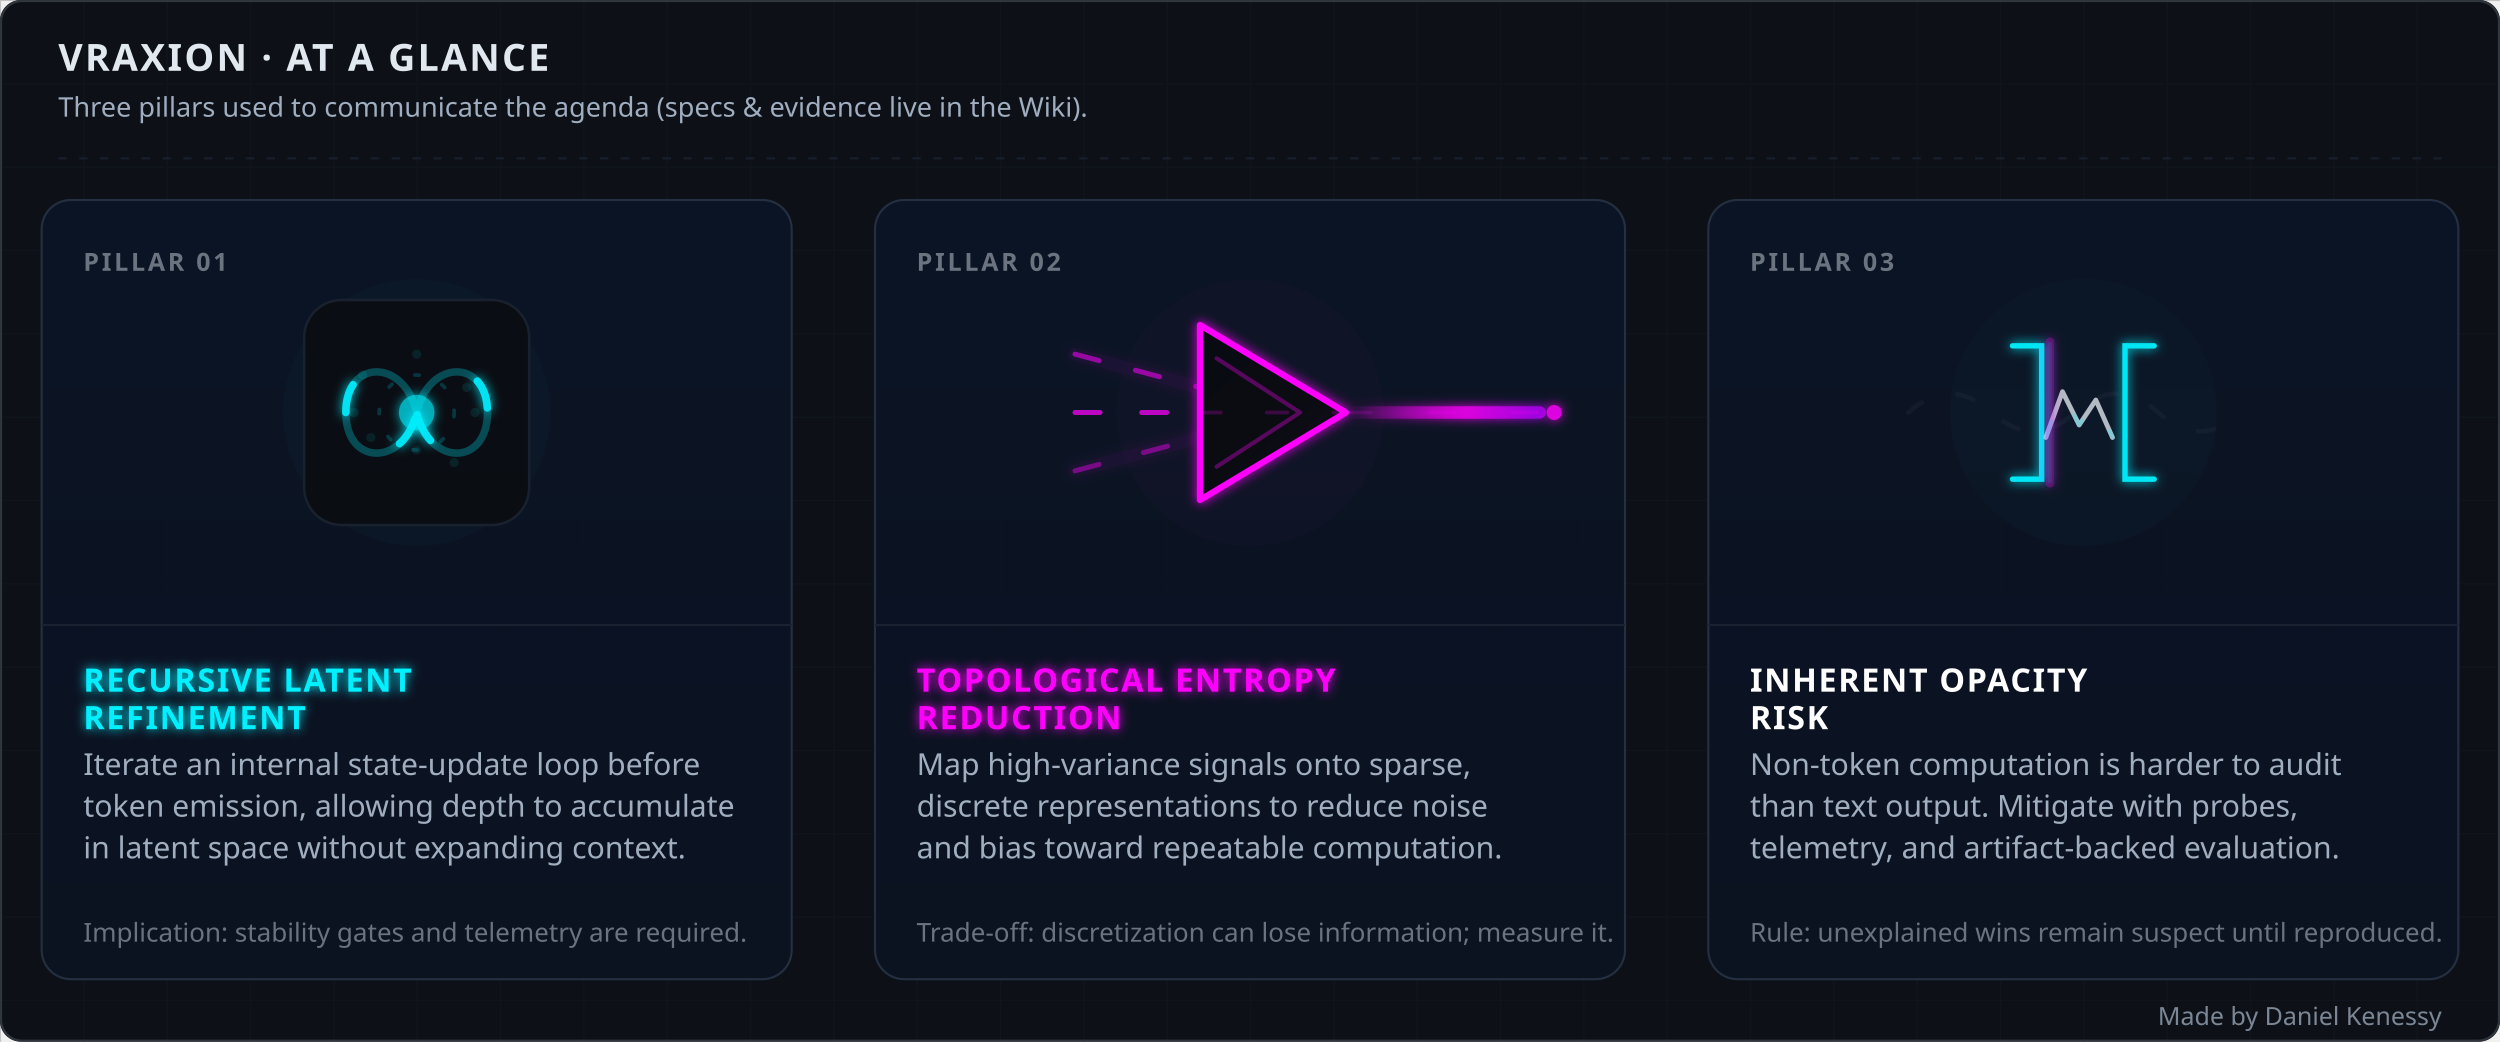
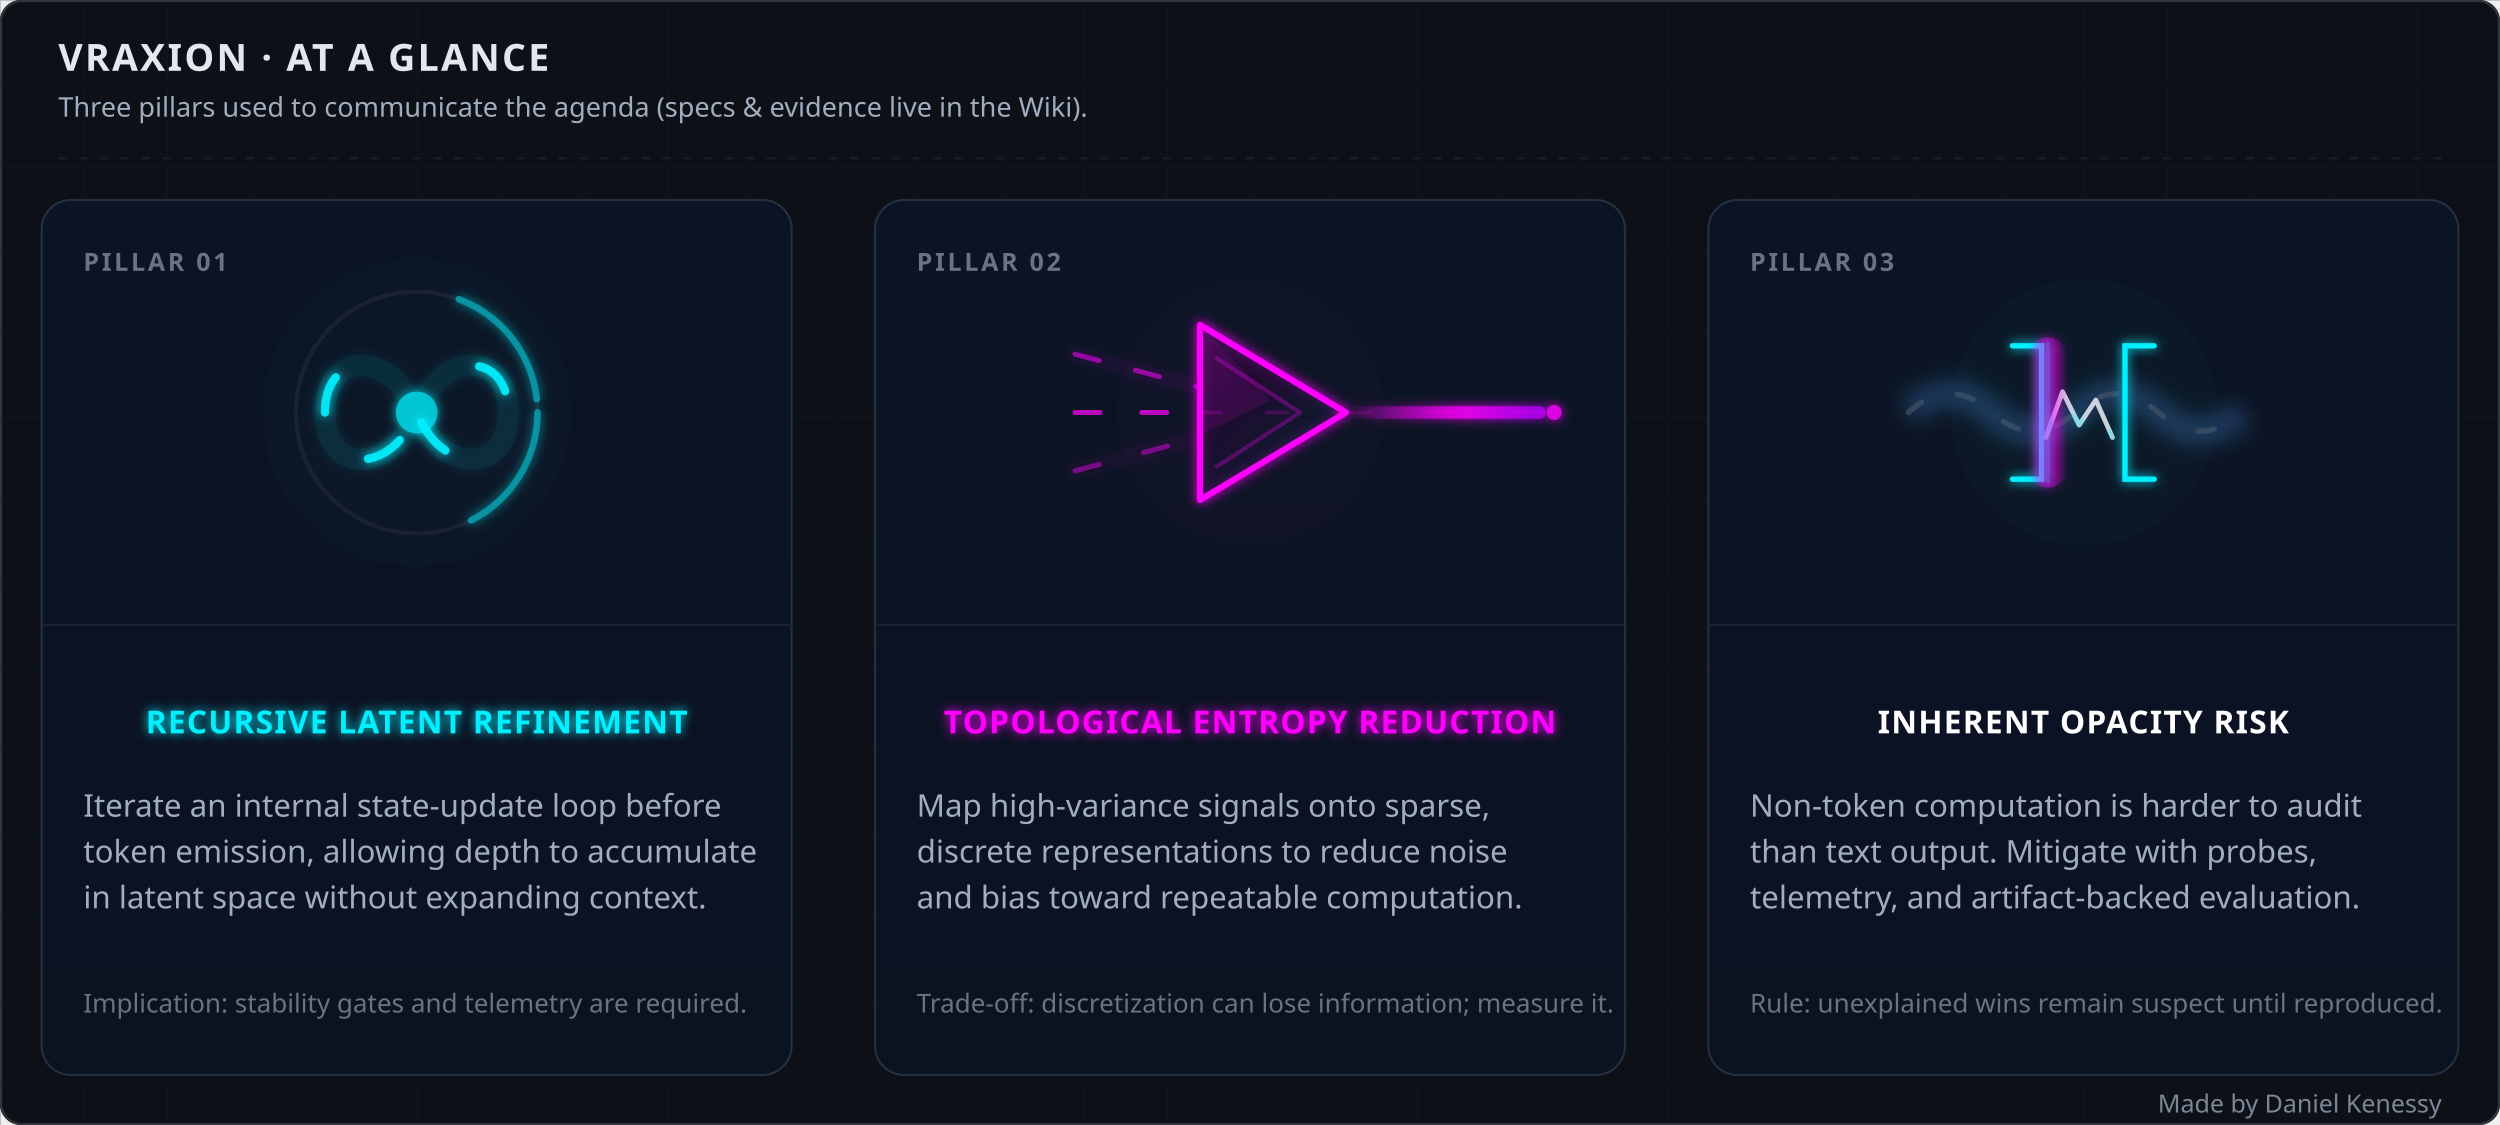
- <svg xmlns="http://www.w3.org/2000/svg" width="1200" height="500" viewBox="0 0 1200 500" fill="none" role="img" aria-labelledby="title desc">
+ <svg xmlns="http://www.w3.org/2000/svg" width="1200" height="540" viewBox="0 0 1200 540" fill="none" role="img" aria-labelledby="title desc">
  <defs>
    <pattern id="circuit_grid" x="0" y="0" width="40" height="40" patternUnits="userSpaceOnUse">
      <path d="M40 0 L0 0 0 40" fill="none" stroke="#1A2130" stroke-width="1" />
    </pattern>
    <linearGradient id="panel_fill" x1="0" y1="0" x2="0" y2="1">
      <stop offset="0%" stop-color="#0b1426" stop-opacity="0.94" />
      <stop offset="100%" stop-color="#0b1220" stop-opacity="1" />
    </linearGradient>
    <filter id="glow_cyan" x="-130%" y="-130%" width="360%" height="360%" color-interpolation-filters="sRGB">
      <feGaussianBlur stdDeviation="2.5" result="b" />
      <feMerge>
        <feMergeNode in="b" />
        <feMergeNode in="SourceGraphic" />
      </feMerge>
    </filter>
    <filter id="glow_magenta" x="-130%" y="-130%" width="360%" height="360%" color-interpolation-filters="sRGB">
      <feGaussianBlur stdDeviation="2.5" result="b" />
      <feMerge>
        <feMergeNode in="b" />
        <feMergeNode in="SourceGraphic" />
      </feMerge>
    </filter>
+     <filter id="blur_only" x="-220%" y="-220%" width="540%" height="540%" color-interpolation-filters="sRGB">
+       <feGaussianBlur stdDeviation="4.5" />
+     </filter>
    <linearGradient id="beam_grad" x1="0" y1="0" x2="1" y2="0">
      <stop offset="0%" stop-color="#FF00FF" stop-opacity="0" />
      <stop offset="60%" stop-color="#FF00FF" stop-opacity="0.90" />
      <stop offset="100%" stop-color="#B000FF" stop-opacity="0.90" />
    </linearGradient>
-     <linearGradient id="prism_fill" x1="-26" y1="-42" x2="48" y2="42" gradientUnits="userSpaceOnUse">
-       <stop offset="0%" stop-color="#090b12" />
-       <stop offset="55%" stop-color="#0A0C12" />
-       <stop offset="100%" stop-color="#1a0b1f" />
+     <linearGradient id="prism_glass" x1="-26" y1="-42" x2="48" y2="42" gradientUnits="userSpaceOnUse">
+       <stop offset="0%" stop-color="#3a0d4a" stop-opacity="0.82" />
+       <stop offset="35%" stop-color="#230a33" stop-opacity="0.72" />
+       <stop offset="70%" stop-color="#0b1a2b" stop-opacity="0.66" />
+       <stop offset="100%" stop-color="#0b1426" stop-opacity="0.78" />
+     </linearGradient>
+     <linearGradient id="scan_grad" x1="0" y1="0" x2="1" y2="0">
+       <stop offset="0%" stop-color="#FF00FF" stop-opacity="0" />
+       <stop offset="50%" stop-color="#FF00FF" stop-opacity="0.78" />
+       <stop offset="100%" stop-color="#FF00FF" stop-opacity="0" />
    </linearGradient>
  </defs>
-   <rect width="1200" height="500" rx="10" fill="#0d1117" />
-   <rect width="1200" height="500" fill="url(#circuit_grid)" opacity="0.22" />
-   <rect x="0.5" y="0.5" width="1199" height="499" rx="10" stroke="#30363d" />
+   <rect width="1200" height="540" rx="10" fill="#0d1117" />
+   <rect width="1200" height="540" fill="url(#circuit_grid)" opacity="0.22" />
+   <rect x="0.5" y="0.5" width="1199" height="539" rx="10" stroke="#30363d" />
  <text x="28" y="34" font-family="'Segoe UI', system-ui, -apple-system, sans-serif" font-weight="800" font-size="18" fill="#E2E8F0" letter-spacing="1.1">
    VRAXION · AT A GLANCE
  </text>
  <text x="28" y="56" font-family="'Segoe UI', system-ui, -apple-system, sans-serif" font-size="13" fill="#A0AEC0">
    Three pillars used to communicate the agenda (specs &amp; evidence live in the Wiki).
  </text>
  <line x1="28" y1="76" x2="1172" y2="76" stroke="#1A2130" stroke-width="1" stroke-dasharray="4 6" opacity="0.85" />
  <g>
-     <rect x="20" y="96" width="360" height="374" rx="14" fill="url(#panel_fill)" stroke="#243041" />
-     <rect x="420" y="96" width="360" height="374" rx="14" fill="url(#panel_fill)" stroke="#243041" />
-     <rect x="820" y="96" width="360" height="374" rx="14" fill="url(#panel_fill)" stroke="#243041" />
+     <rect x="20" y="96" width="360" height="420" rx="14" fill="url(#panel_fill)" stroke="#243041" />
+     <rect x="420" y="96" width="360" height="420" rx="14" fill="url(#panel_fill)" stroke="#243041" />
+     <rect x="820" y="96" width="360" height="420" rx="14" fill="url(#panel_fill)" stroke="#243041" />
  </g>
  <line x1="20" y1="300" x2="380" y2="300" stroke="#1A2130" />
  <line x1="420" y1="300" x2="780" y2="300" stroke="#1A2130" />
  <line x1="820" y1="300" x2="1180" y2="300" stroke="#1A2130" />
  <g>
    <text x="40" y="130" font-family="'Segoe UI', system-ui, -apple-system, sans-serif" font-size="12" font-weight="700" fill="#6B7280" letter-spacing="1.3">
      PILLAR 01
    </text>
    <g transform="translate(200,198)" shape-rendering="geometricPrecision">
-       <circle r="64" fill="#00F0FF" opacity="0.018" />
-       <rect x="-54" y="-54" width="108" height="108" rx="18" fill="#0A0C12" stroke="#1A2130" stroke-width="1.2" opacity="0.96" />
-       <g fill="#00F0FF" opacity="0.09">
-         <circle cx="-26" cy="-18" r="2.2" />
-         <circle cx="0" cy="-28" r="2.2" />
-         <circle cx="24" cy="-12" r="2.2" />
-         <circle cx="28" cy="0" r="2.2" />
-         <circle cx="18" cy="24" r="2.2" />
-         <circle cx="0" cy="18" r="2.2" />
-         <circle cx="-22" cy="12" r="2.2" />
-         <circle cx="-30" cy="0" r="2.2" />
-       </g>
-       <path d="M -34 0                C -34 -26 -6 -26 0 0                C 6 26 34 26 34 0                C 34 -26 6 -26 0 0                C -6 26 -34 26 -34 0" fill="none" stroke="#00F0FF" stroke-width="3.6" opacity="0.28" stroke-linecap="round" stroke-linejoin="round" />
-       <path d="M -34 0                C -34 -26 -6 -26 0 0                C 6 26 34 26 34 0                C 34 -26 6 -26 0 0                C -6 26 -34 26 -34 0" fill="none" stroke="#00F0FF" stroke-width="3.6" opacity="0.92" stroke-linecap="round" stroke-linejoin="round" stroke-dasharray="14 44" filter="url(#glow_cyan)">
-         <animate attributeName="stroke-dashoffset" values="0;-116" dur="6.2s" repeatCount="indefinite" />
-       </path>
-       <circle r="18" fill="none" stroke="#00F0FF" stroke-width="1.8" opacity="0.18" stroke-dasharray="2 12" stroke-linecap="round">
+       <circle r="74" fill="#00F0FF" opacity="0.014" />
+       <circle r="58" fill="none" stroke="#1A2130" stroke-width="2" />
+       <circle r="58" fill="none" stroke="#00F0FF" stroke-width="3.2" stroke-dasharray="64 230" stroke-linecap="round" opacity="0.55" filter="url(#glow_cyan)">
        <animateTransform attributeName="transform" type="rotate" from="0 0 0" to="360 0 0" dur="16s" repeatCount="indefinite" />
      </circle>
-       <circle r="8.5" fill="#00F0FF" opacity="0.70" filter="url(#glow_cyan)">
-         <animate attributeName="opacity" values="0.52;0.95;0.52" dur="4.8s" repeatCount="indefinite" />
+       <path d="M -44 0                C -44 -30 -12 -30 0 0                C 12 30 44 30 44 0                C 44 -30 12 -30 0 0                C -12 30 -44 30 -44 0" fill="none" stroke="#00F0FF" stroke-width="10" opacity="0.10" filter="url(#glow_cyan)" stroke-linecap="round" stroke-linejoin="round" />
+       <path d="M -44 0                C -44 -30 -12 -30 0 0                C 12 30 44 30 44 0                C 44 -30 12 -30 0 0                C -12 30 -44 30 -44 0" fill="none" stroke="#00F0FF" stroke-width="4.0" opacity="0.94" filter="url(#glow_cyan)" stroke-linecap="round" stroke-linejoin="round" stroke-dasharray="18 56">
+         <animate attributeName="stroke-dashoffset" values="0;-148" dur="6.2s" repeatCount="indefinite" />
+       </path>
+       <circle r="10" fill="#00F0FF" opacity="0.78" filter="url(#glow_cyan)">
+         <animate attributeName="opacity" values="0.55;1;0.55" dur="4.6s" repeatCount="indefinite" />
      </circle>
    </g>
-     <text x="40" y="332" font-family="'Segoe UI', system-ui, -apple-system, sans-serif" font-size="15.5" font-weight="800" fill="#00F0FF" letter-spacing="0.8" filter="url(#glow_cyan)">
-       <tspan x="40" dy="0">RECURSIVE LATENT</tspan>
-       <tspan x="40" dy="18">REFINEMENT</tspan>
+     <text x="200" y="352" text-anchor="middle" font-family="'Segoe UI', system-ui, -apple-system, sans-serif" font-size="15.2" font-weight="800" fill="#00F0FF" letter-spacing="0.6" filter="url(#glow_cyan)">
+       RECURSIVE LATENT REFINEMENT
    </text>
-     <text x="40" y="372" font-family="'Segoe UI', system-ui, -apple-system, sans-serif" font-size="14.5" fill="#A0AEC0">
+     <text x="40" y="392" font-family="'Segoe UI', system-ui, -apple-system, sans-serif" font-size="15" fill="#A0AEC0">
      <tspan x="40" dy="0">Iterate an internal state-update loop before</tspan>
-       <tspan x="40" dy="20">token emission, allowing depth to accumulate</tspan>
-       <tspan x="40" dy="20">in latent space without expanding context.</tspan>
+       <tspan x="40" dy="22">token emission, allowing depth to accumulate</tspan>
+       <tspan x="40" dy="22">in latent space without expanding context.</tspan>
    </text>
-     <text x="40" y="452" font-family="'Segoe UI', system-ui, -apple-system, sans-serif" font-size="12.5" fill="#6B7280">
+     <text x="40" y="486" font-family="'Segoe UI', system-ui, -apple-system, sans-serif" font-size="12.5" fill="#6B7280">
      Implication: stability gates and telemetry are required.
    </text>
  </g>
  <g>
    <text x="440" y="130" font-family="'Segoe UI', system-ui, -apple-system, sans-serif" font-size="12" font-weight="700" fill="#6B7280" letter-spacing="1.3">
      PILLAR 02
    </text>
    <g transform="translate(600,198)" shape-rendering="geometricPrecision">
-       <circle r="64" fill="#FF00FF" opacity="0.018" />
-       <line x1="-84" y1="-28" x2="-24" y2="-12" stroke="#FF00FF" stroke-width="6" opacity="0.07" stroke-linecap="round" filter="url(#glow_magenta)" />
-       <line x1="-84" y1="0" x2="-24" y2="0" stroke="#FF00FF" stroke-width="6" opacity="0.08" stroke-linecap="round" filter="url(#glow_magenta)" />
-       <line x1="-84" y1="28" x2="-24" y2="12" stroke="#FF00FF" stroke-width="6" opacity="0.06" stroke-linecap="round" filter="url(#glow_magenta)" />
+       <circle r="64" fill="#FF00FF" opacity="0.016" />
+       <line x1="-84" y1="-28" x2="-24" y2="-12" stroke="#FF00FF" stroke-width="7" opacity="0.06" stroke-linecap="round" filter="url(#glow_magenta)" />
+       <line x1="-84" y1="0" x2="-24" y2="0" stroke="#FF00FF" stroke-width="7" opacity="0.07" stroke-linecap="round" filter="url(#glow_magenta)" />
+       <line x1="-84" y1="28" x2="-24" y2="12" stroke="#FF00FF" stroke-width="7" opacity="0.05" stroke-linecap="round" filter="url(#glow_magenta)" />
      <line x1="-84" y1="-28" x2="-24" y2="-12" stroke="#FF00FF" stroke-width="2.4" opacity="0.55" stroke-linecap="round" stroke-dasharray="12 18">
        <animate attributeName="stroke-dashoffset" values="0;56" dur="4.4s" repeatCount="indefinite" />
      </line>
      <line x1="-84" y1="0" x2="-24" y2="0" stroke="#FF00FF" stroke-width="2.4" opacity="0.72" stroke-linecap="round" stroke-dasharray="12 20">
        <animate attributeName="stroke-dashoffset" values="0;62" dur="4.8s" repeatCount="indefinite" />
      </line>
      <line x1="-84" y1="28" x2="-24" y2="12" stroke="#FF00FF" stroke-width="2.4" opacity="0.42" stroke-linecap="round" stroke-dasharray="12 22">
        <animate attributeName="stroke-dashoffset" values="0;68" dur="5.2s" repeatCount="indefinite" />
      </line>
-       <path d="M -24 -42 L 46 0 L -24 42 Z" fill="url(#prism_fill)" stroke="#FF00FF" stroke-width="3.0" stroke-linejoin="round" filter="url(#glow_magenta)">
+       <path d="M -24 -42 L 46 0 L -24 42 Z" fill="url(#prism_glass)" stroke="#FF00FF" stroke-width="3.0" stroke-linejoin="round" filter="url(#glow_magenta)">
        <animate attributeName="stroke-opacity" values="1;0.70;1" dur="5.4s" repeatCount="indefinite" />
      </path>
-       <path d="M -16 -26 L 24 0 L -16 26" fill="none" stroke="#FF00FF" stroke-width="2.0" stroke-linejoin="round" stroke-linecap="round" opacity="0.32" />
-       <path d="M -24 0 L 46 0" fill="none" stroke="#FF00FF" stroke-width="1.8" stroke-linecap="round" opacity="0.20" stroke-dasharray="10 22">
+       <path d="M -22 -40 L 10 -6 L -22 10 Z" fill="#FF00FF" opacity="0.10" />
+       <path d="M -16 -26 L 24 0 L -16 26" fill="none" stroke="#FF00FF" stroke-width="2.0" stroke-linejoin="round" stroke-linecap="round" opacity="0.28" />
+       <path d="M -24 0 L 46 0" fill="none" stroke="#FF00FF" stroke-width="1.8" stroke-linecap="round" opacity="0.18" stroke-dasharray="10 22">
        <animate attributeName="stroke-dashoffset" values="0;56" dur="4.8s" repeatCount="indefinite" />
      </path>
-       <rect x="46" y="-3" width="96" height="6" rx="3" fill="url(#beam_grad)" filter="url(#glow_magenta)" opacity="0.88">
+       <rect x="46" y="-3" width="96" height="6" rx="3" fill="url(#beam_grad)" filter="url(#glow_magenta)" opacity="0.90">
        <animate attributeName="opacity" values="0.70;0.98;0.70" dur="4.0s" repeatCount="indefinite" />
      </rect>
-       <line x1="46" y1="0" x2="142" y2="0" stroke="#FF00FF" stroke-width="1.6" opacity="0.16" stroke-linecap="round" stroke-dasharray="12 28">
+       <line x1="46" y1="0" x2="142" y2="0" stroke="#FF00FF" stroke-width="1.6" opacity="0.15" stroke-linecap="round" stroke-dasharray="12 28">
        <animate attributeName="stroke-dashoffset" values="0;78" dur="4.0s" repeatCount="indefinite" />
      </line>
      <circle cx="146" cy="0" r="3.6" fill="#FF00FF" filter="url(#glow_magenta)" opacity="0.85">
        <animate attributeName="r" values="3.1;4.4;3.1" dur="4.0s" repeatCount="indefinite" />
        <animate attributeName="opacity" values="0.60;0.95;0.60" dur="4.0s" repeatCount="indefinite" />
      </circle>
    </g>
-     <text x="440" y="332" font-family="'Segoe UI', system-ui, -apple-system, sans-serif" font-size="15.5" font-weight="800" fill="#FF00FF" letter-spacing="0.8" filter="url(#glow_magenta)">
-       <tspan x="440" dy="0">TOPOLOGICAL ENTROPY</tspan>
-       <tspan x="440" dy="18">REDUCTION</tspan>
+     <text x="600" y="352" text-anchor="middle" font-family="'Segoe UI', system-ui, -apple-system, sans-serif" font-size="15.2" font-weight="800" fill="#FF00FF" letter-spacing="0.6" filter="url(#glow_magenta)">
+       TOPOLOGICAL ENTROPY REDUCTION
    </text>
-     <text x="440" y="372" font-family="'Segoe UI', system-ui, -apple-system, sans-serif" font-size="14.5" fill="#A0AEC0">
+     <text x="440" y="392" font-family="'Segoe UI', system-ui, -apple-system, sans-serif" font-size="15" fill="#A0AEC0">
      <tspan x="440" dy="0">Map high-variance signals onto sparse,</tspan>
-       <tspan x="440" dy="20">discrete representations to reduce noise</tspan>
-       <tspan x="440" dy="20">and bias toward repeatable computation.</tspan>
+       <tspan x="440" dy="22">discrete representations to reduce noise</tspan>
+       <tspan x="440" dy="22">and bias toward repeatable computation.</tspan>
    </text>
-     <text x="440" y="452" font-family="'Segoe UI', system-ui, -apple-system, sans-serif" font-size="12.5" fill="#6B7280">
+     <text x="440" y="486" font-family="'Segoe UI', system-ui, -apple-system, sans-serif" font-size="12.5" fill="#6B7280">
      Trade-off: discretization can lose information; measure it.
    </text>
  </g>
  <g>
    <text x="840" y="130" font-family="'Segoe UI', system-ui, -apple-system, sans-serif" font-size="12" font-weight="700" fill="#6B7280" letter-spacing="1.3">
      PILLAR 03
    </text>
    <g transform="translate(1000,198)" shape-rendering="geometricPrecision">
-       <circle r="64" fill="#00F0FF" opacity="0.014" />
-       <path d="M -84 0 Q -64 -18 -44 0 T -4 0 T 36 0 T 76 0" fill="none" stroke="#2D3748" stroke-width="2.2" stroke-linecap="round" opacity="0.24" stroke-dasharray="8 18">
+       <circle r="64" fill="#00F0FF" opacity="0.018" />
+       <path d="M -84 0 Q -64 -18 -44 0 T -4 0 T 36 0 T 76 0" fill="none" stroke="#00F0FF" stroke-width="14" opacity="0.18" filter="url(#blur_only)">
+         <animate attributeName="opacity" values="0.14;0.22;0.14" dur="6.8s" repeatCount="indefinite" />
+       </path>
+       <path d="M -84 0 Q -64 -18 -44 0 T -4 0 T 36 0 T 76 0" fill="none" stroke="#FF00FF" stroke-width="10" opacity="0.10" filter="url(#blur_only)">
+         <animate attributeName="opacity" values="0.08;0.14;0.08" dur="6.8s" repeatCount="indefinite" />
+       </path>
+       <path d="M -84 0 Q -64 -18 -44 0 T -4 0 T 36 0 T 76 0" fill="none" stroke="#475569" stroke-width="2.6" stroke-linecap="round" opacity="0.62" stroke-dasharray="8 18">
        <animate attributeName="stroke-dashoffset" values="0;52" dur="6.8s" repeatCount="indefinite" />
-         <animate attributeName="opacity" values="0.16;0.34;0.16" dur="6.8s" repeatCount="indefinite" />
+         <animate attributeName="opacity" values="0.46;0.72;0.46" dur="6.8s" repeatCount="indefinite" />
      </path>
-       <path d="M -34 -32 L -20 -32 L -20 32 L -34 32" fill="none" stroke="#00F0FF" stroke-width="2.6" stroke-linecap="round" filter="url(#glow_cyan)" opacity="0.95" />
-       <path d="M 34 -32 L 20 -32 L 20 32 L 34 32" fill="none" stroke="#00F0FF" stroke-width="2.6" stroke-linecap="round" filter="url(#glow_cyan)" opacity="0.95" />
-       <path d="M -18 12 L -10 -10 L -2 6 L 6 -6 L 14 12" fill="none" stroke="#E2E8F0" stroke-width="2.3" stroke-linecap="round" stroke-linejoin="round" opacity="0.78">
-         <animate attributeName="opacity" values="0.58;0.92;0.58" dur="5.8s" repeatCount="indefinite" />
+       <path d="M -34 -32 L -20 -32 L -20 32 L -34 32" fill="none" stroke="#00F0FF" stroke-width="2.6" stroke-linecap="round" filter="url(#glow_cyan)" opacity="1" />
+       <path d="M 34 -32 L 20 -32 L 20 32 L 34 32" fill="none" stroke="#00F0FF" stroke-width="2.6" stroke-linecap="round" filter="url(#glow_cyan)" opacity="1" />
+       <path d="M -18 12 L -10 -10 L -2 6 L 6 -6 L 14 12" fill="none" stroke="#E2E8F0" stroke-width="2.3" stroke-linecap="round" stroke-linejoin="round" opacity="0.88">
+         <animate attributeName="opacity" values="0.68;1;0.68" dur="5.8s" repeatCount="indefinite" />
      </path>
-       <path d="M -18 12 L -10 -10 L -2 6 L 6 -6 L 14 12" fill="none" stroke="#00F0FF" stroke-width="1.7" stroke-linecap="round" stroke-linejoin="round" opacity="0.30" stroke-dasharray="8 28">
+       <path d="M -18 12 L -10 -10 L -2 6 L 6 -6 L 14 12" fill="none" stroke="#00F0FF" stroke-width="1.8" stroke-linecap="round" stroke-linejoin="round" opacity="0.34" stroke-dasharray="8 28" filter="url(#glow_cyan)">
        <animate attributeName="stroke-dashoffset" values="0;72" dur="5.8s" repeatCount="indefinite" />
-         <animate attributeName="opacity" values="0.18;0.40;0.18" dur="5.8s" repeatCount="indefinite" />
+         <animate attributeName="opacity" values="0.22;0.46;0.22" dur="5.8s" repeatCount="indefinite" />
      </path>
-       <rect x="-18" y="-36" width="4" height="72" rx="2" fill="#FF00FF" opacity="0.32" filter="url(#glow_magenta)">
-         <animate attributeName="x" values="-18;14;-18" dur="5.2s" repeatCount="indefinite" />
-         <animate attributeName="opacity" values="0.18;0.55;0.18" dur="5.2s" repeatCount="indefinite" />
+       <rect x="-26" y="-36" width="18" height="72" rx="9" fill="url(#scan_grad)" opacity="0.65" filter="url(#glow_magenta)">
+         <animate attributeName="x" values="-26;8;-26" dur="5.2s" repeatCount="indefinite" />
+         <animate attributeName="opacity" values="0.40;0.92;0.40" dur="5.2s" repeatCount="indefinite" />
      </rect>
-       <rect x="-17" y="-34" width="2" height="68" rx="1" fill="#00F0FF" opacity="0.10" filter="url(#glow_cyan)">
-         <animate attributeName="x" values="-17;15;-17" dur="5.2s" repeatCount="indefinite" />
-         <animate attributeName="opacity" values="0.06;0.18;0.06" dur="5.2s" repeatCount="indefinite" />
+       <rect x="-18" y="-34" width="2" height="68" rx="1" fill="#00F0FF" opacity="0.22" filter="url(#glow_cyan)">
+         <animate attributeName="x" values="-18;16;-18" dur="5.2s" repeatCount="indefinite" />
+         <animate attributeName="opacity" values="0.10;0.30;0.10" dur="5.2s" repeatCount="indefinite" />
      </rect>
    </g>
-     <text x="840" y="332" font-family="'Segoe UI', system-ui, -apple-system, sans-serif" font-size="15.5" font-weight="800" fill="#FFFFFF" letter-spacing="0.8">
-       <tspan x="840" dy="0">INHERENT OPACITY</tspan>
-       <tspan x="840" dy="18">RISK</tspan>
+     <text x="1000" y="352" text-anchor="middle" font-family="'Segoe UI', system-ui, -apple-system, sans-serif" font-size="15.2" font-weight="800" fill="#FFFFFF" letter-spacing="0.6">
+       INHERENT OPACITY RISK
    </text>
-     <text x="840" y="372" font-family="'Segoe UI', system-ui, -apple-system, sans-serif" font-size="14.5" fill="#A0AEC0">
+     <text x="840" y="392" font-family="'Segoe UI', system-ui, -apple-system, sans-serif" font-size="15" fill="#A0AEC0">
      <tspan x="840" dy="0">Non-token computation is harder to audit</tspan>
-       <tspan x="840" dy="20">than text output. Mitigate with probes,</tspan>
-       <tspan x="840" dy="20">telemetry, and artifact-backed evaluation.</tspan>
+       <tspan x="840" dy="22">than text output. Mitigate with probes,</tspan>
+       <tspan x="840" dy="22">telemetry, and artifact-backed evaluation.</tspan>
    </text>
-     <text x="840" y="452" font-family="'Segoe UI', system-ui, -apple-system, sans-serif" font-size="12.5" fill="#6B7280">
+     <text x="840" y="486" font-family="'Segoe UI', system-ui, -apple-system, sans-serif" font-size="12.5" fill="#6B7280">
      Rule: unexplained wins remain suspect until reproduced.
    </text>
  </g>
-   <text x="1172" y="492" text-anchor="end" font-family="'Segoe UI', system-ui, -apple-system, sans-serif" font-size="12" fill="#A0AEC0" opacity="0.75">
+   <text x="1172" y="534" text-anchor="end" font-family="'Segoe UI', system-ui, -apple-system, sans-serif" font-size="12" fill="#A0AEC0" opacity="0.75">
    Made by Daniel Kenessy
  </text>
</svg>
